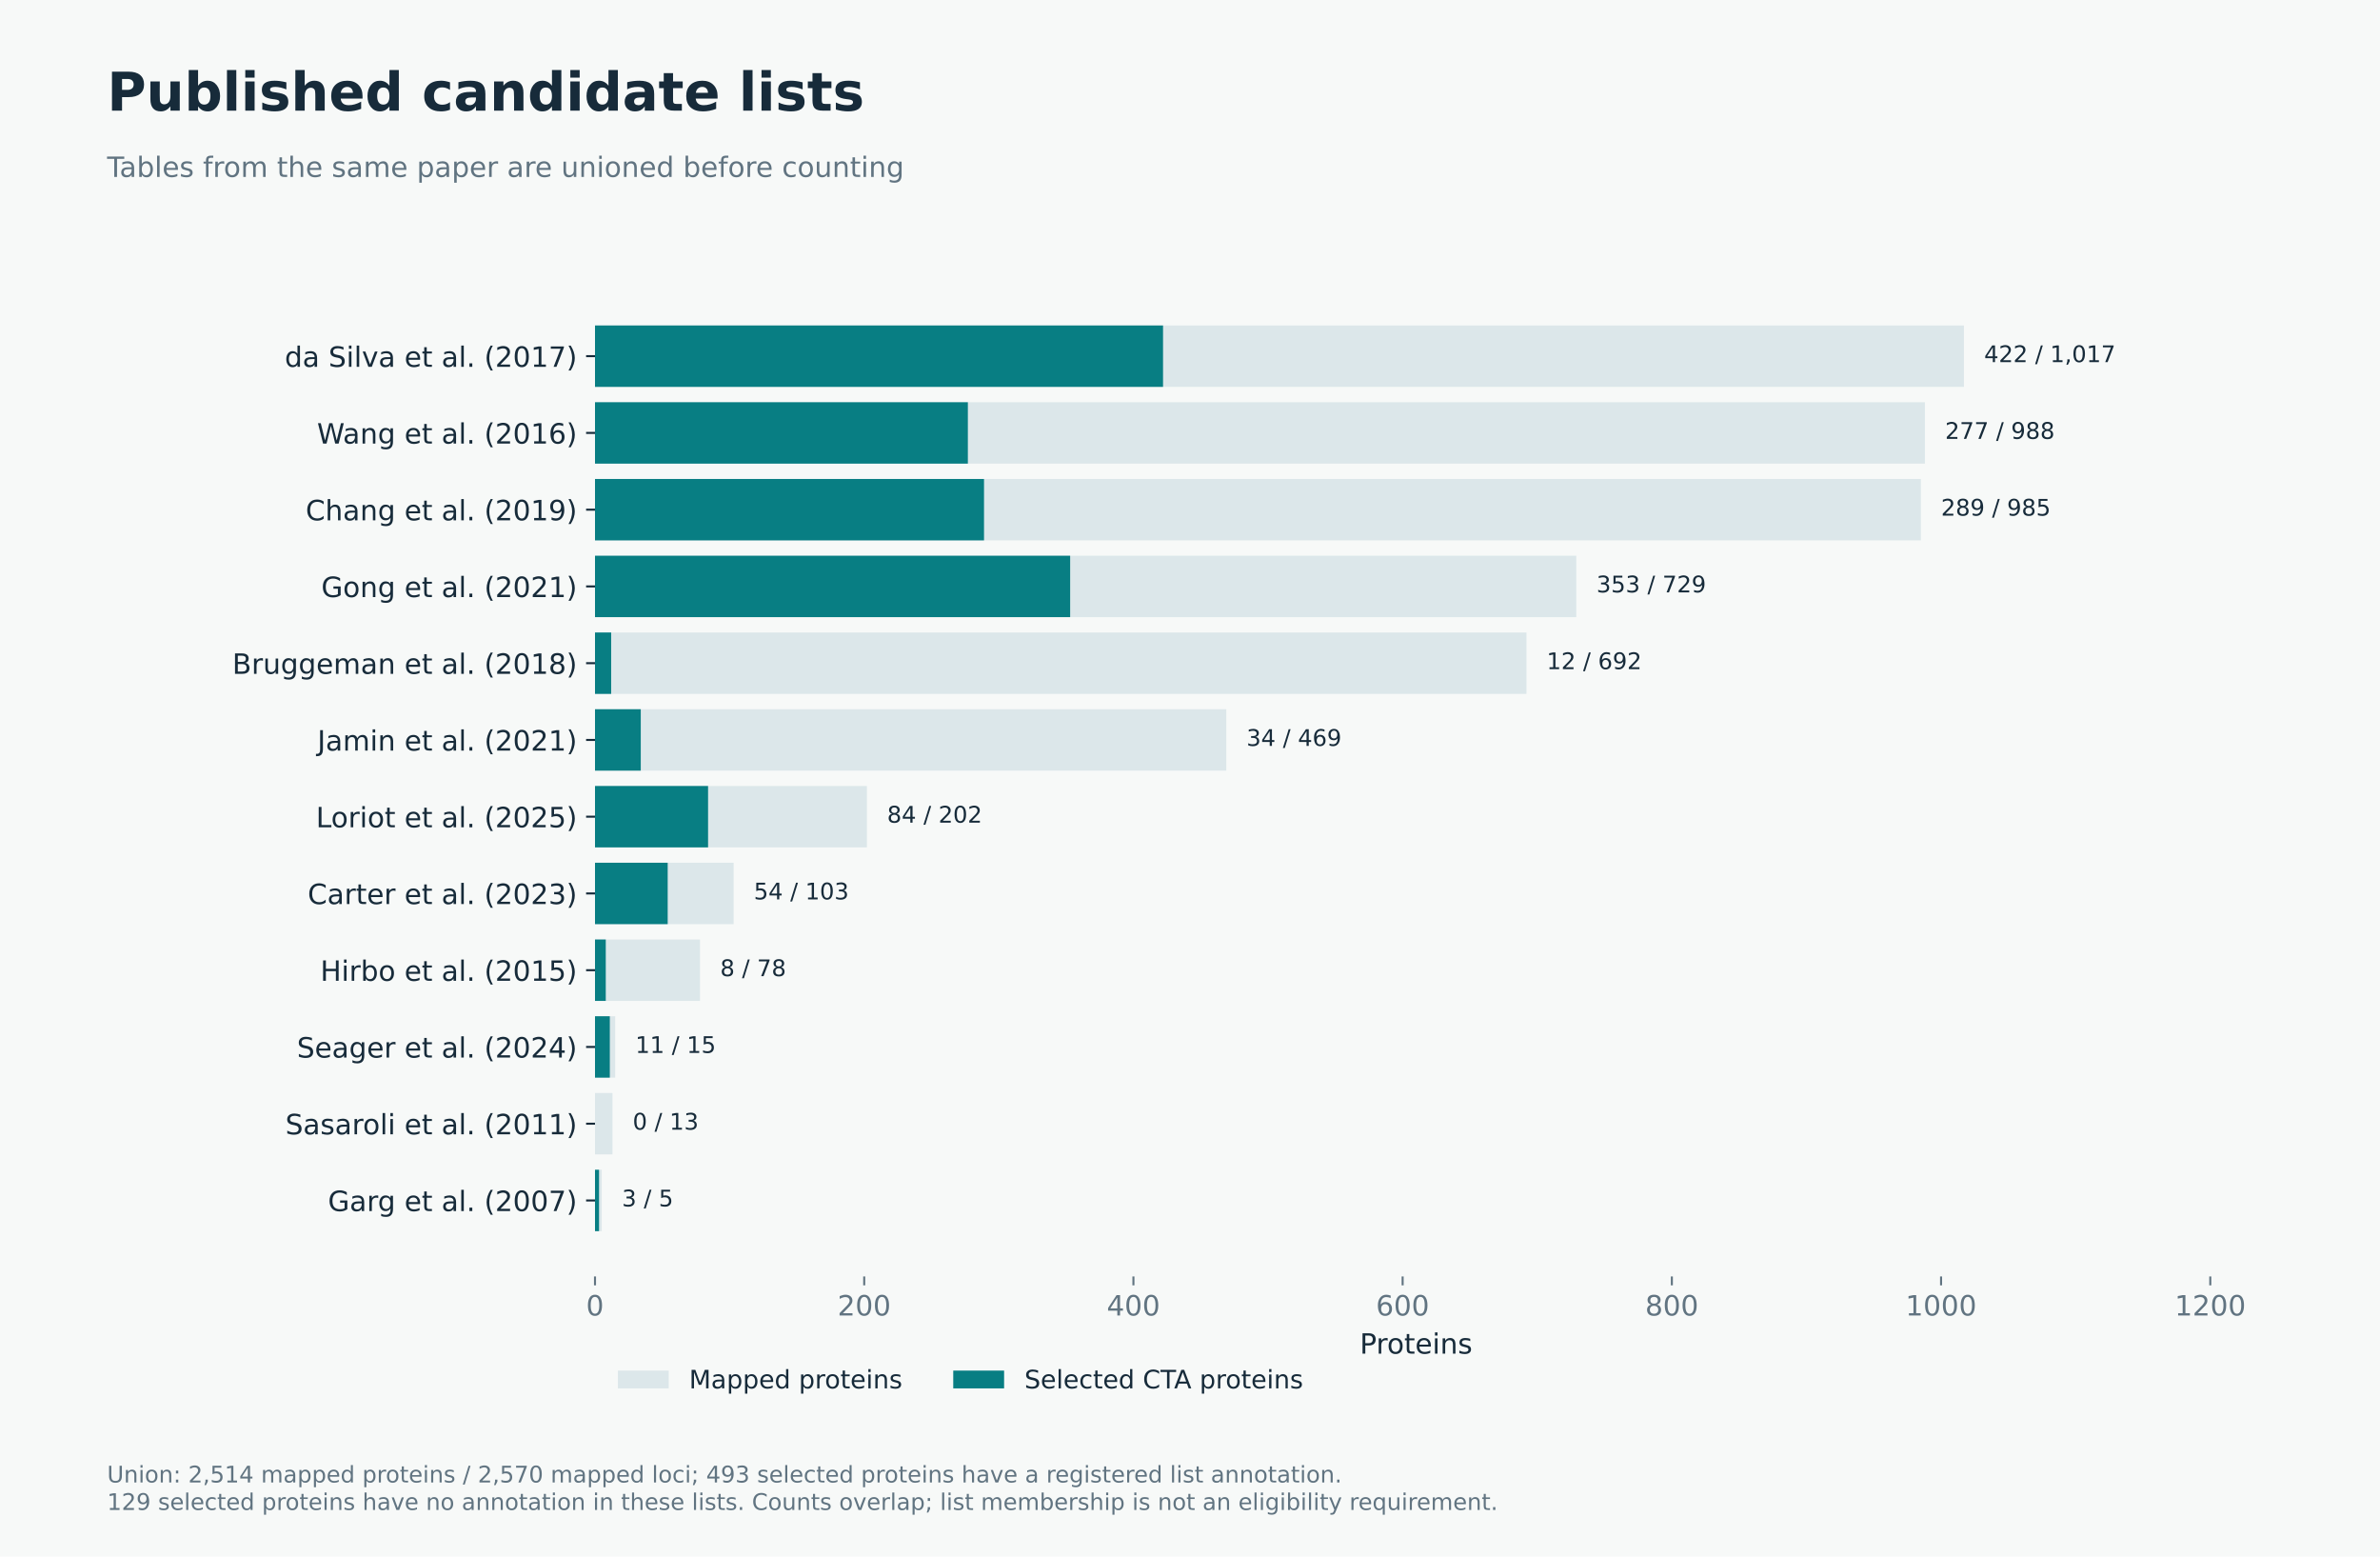
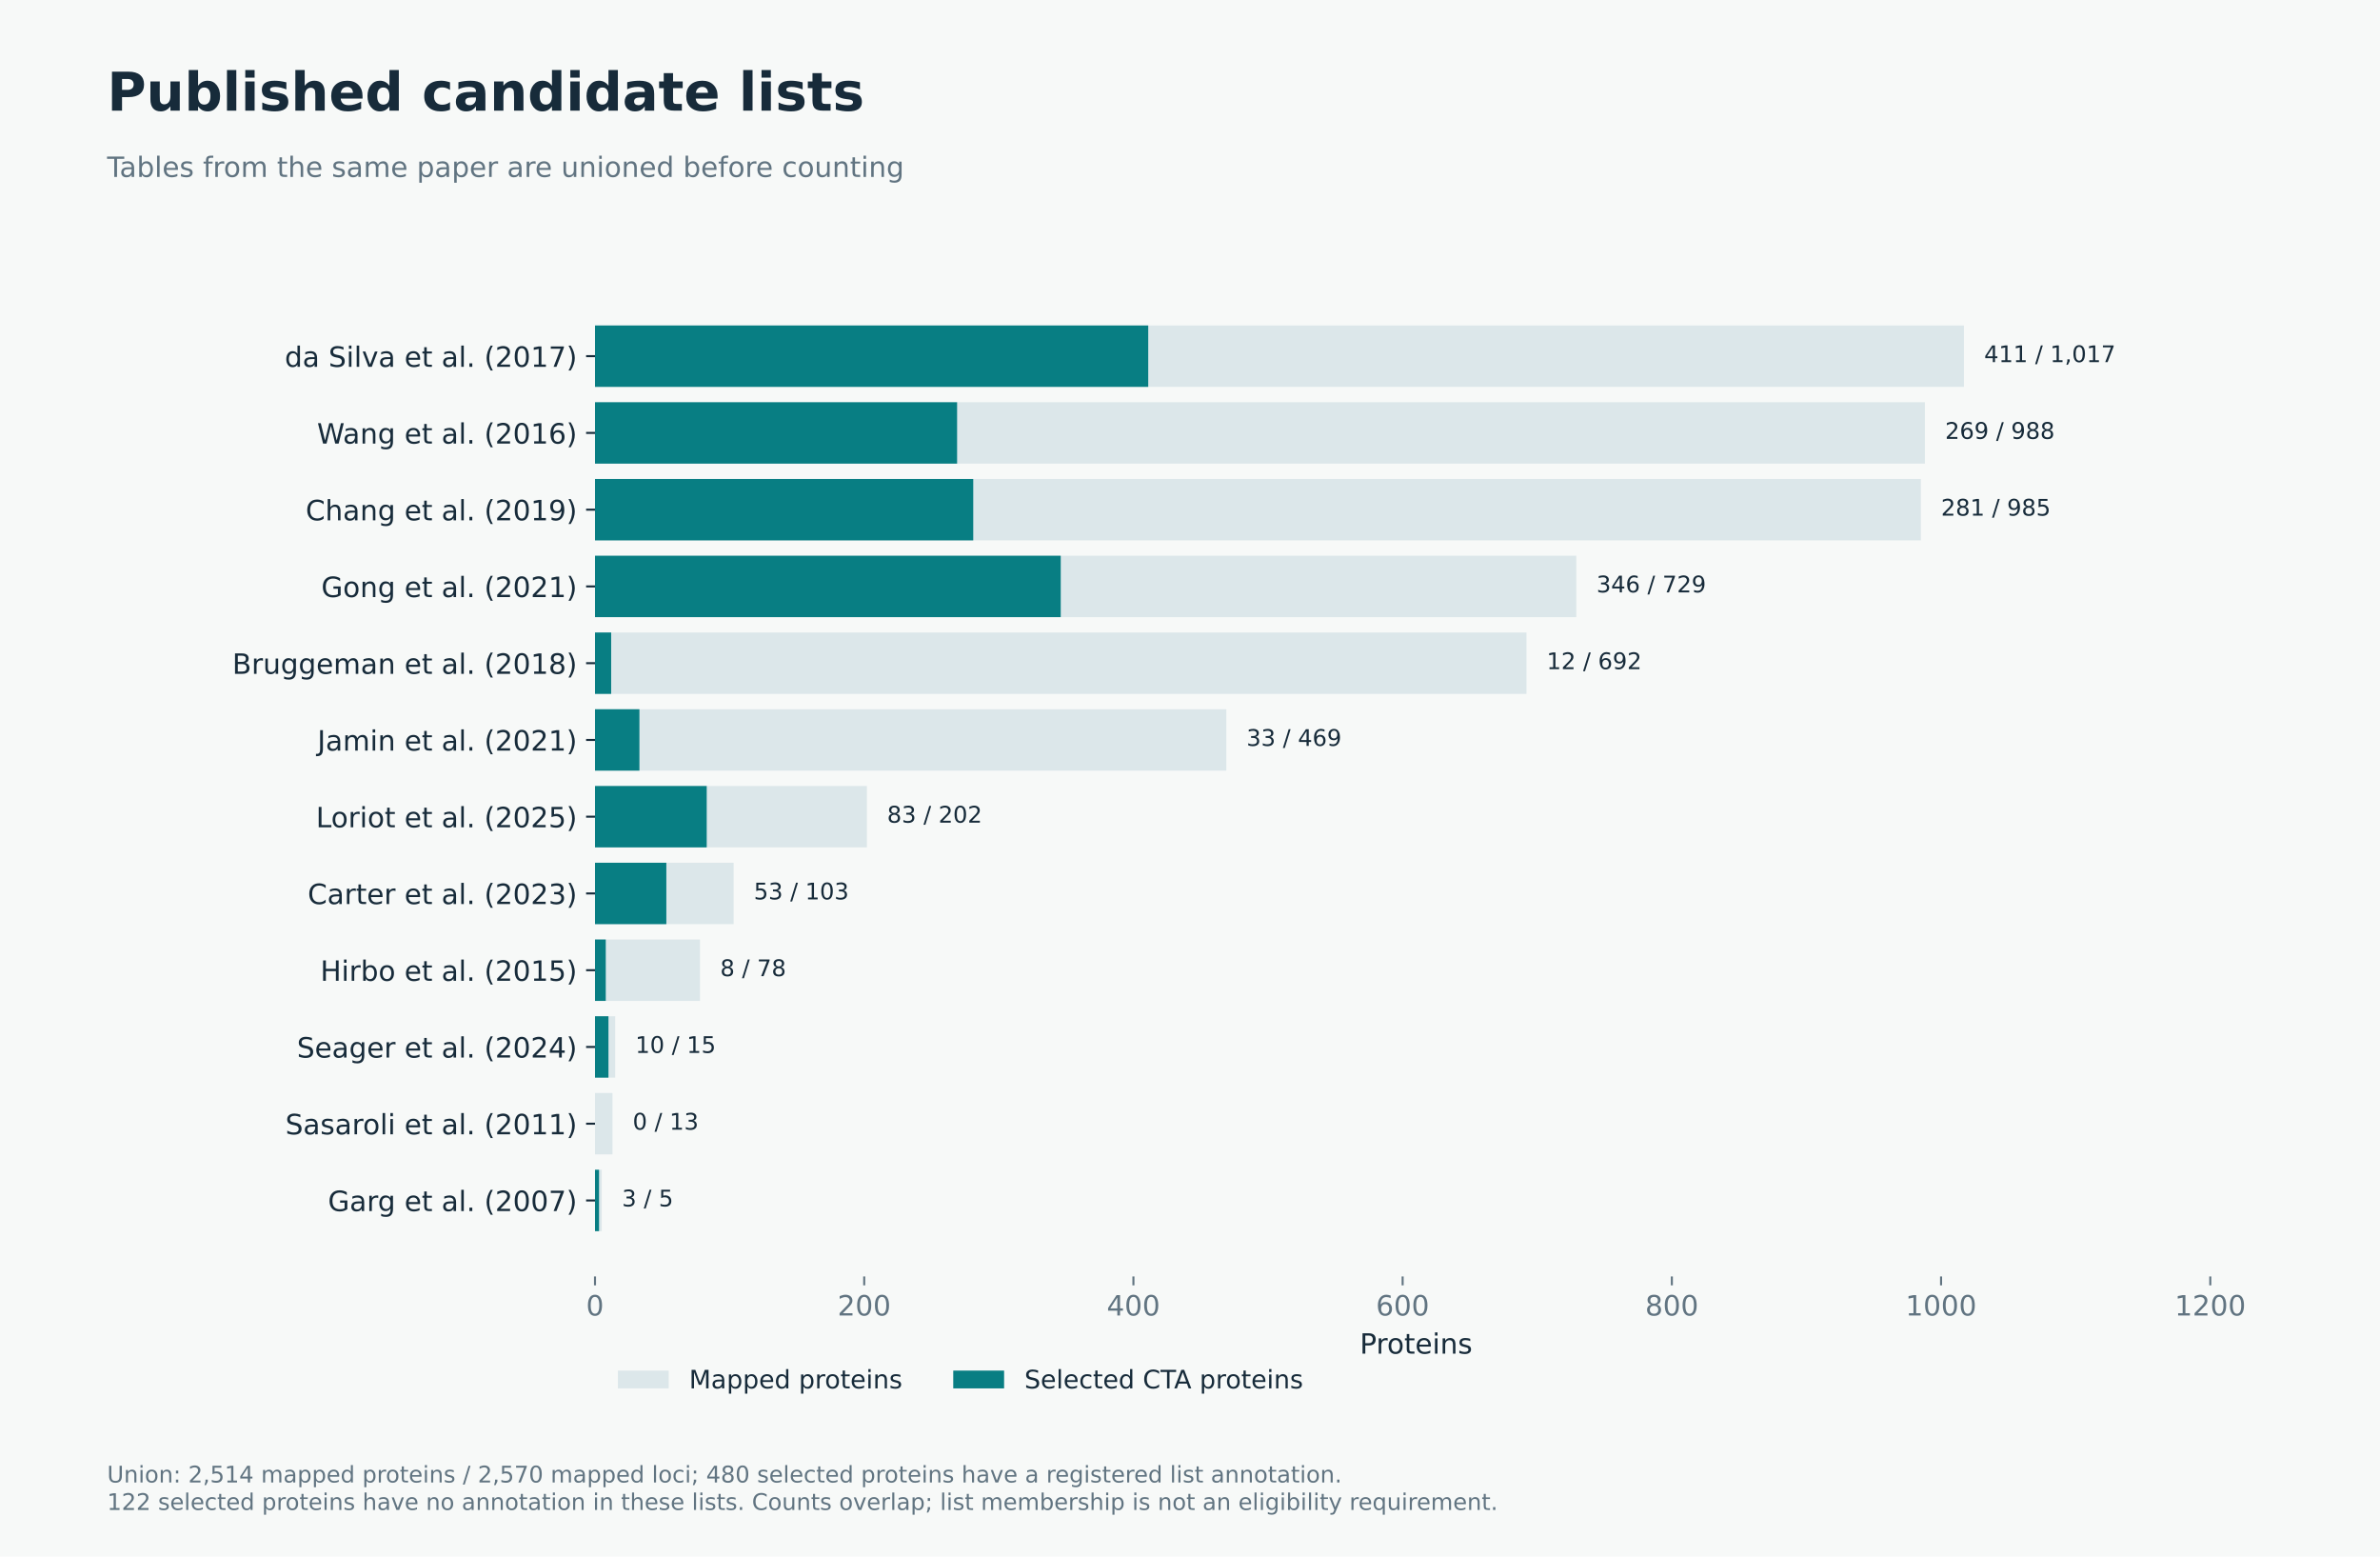
<svg xmlns="http://www.w3.org/2000/svg" xmlns:xlink="http://www.w3.org/1999/xlink" width="936pt" height="612pt" viewBox="0 0 936 612" version="1.1">
  <defs>
    <style type="text/css">*{stroke-linejoin: round; stroke-linecap: butt}</style>
  </defs>
  <g id="figure_1">
    <g id="patch_1">
      <path d="M 0 612  L 936 612  L 936 0  L 0 0  z " style="fill: #f7f9f8" />
    </g>
    <g id="axes_1">
      <g id="patch_2">
        <path d="M 234 501.84  L 879.84 501.84  L 879.84 110.16  L 234 110.16  z " style="fill: #f7f9f8" />
      </g>
      <g id="patch_3">
        <path d="M 234 127.964  L 772.376 127.964  L 772.376 152.104  L 234 152.104  z " clip-path="url(#pf9a73abfc8)" style="fill: #dce7ea" />
      </g>
      <g id="patch_4">
        <path d="M 234 158.139  L 757.025 158.139  L 757.025 182.28  L 234 182.28  z " clip-path="url(#pf9a73abfc8)" style="fill: #dce7ea" />
      </g>
      <g id="patch_5">
        <path d="M 234 188.315  L 755.436 188.315  L 755.436 212.455  L 234 212.455  z " clip-path="url(#pf9a73abfc8)" style="fill: #dce7ea" />
      </g>
      <g id="patch_6">
        <path d="M 234 218.491  L 619.916 218.491  L 619.916 242.631  L 234 242.631  z " clip-path="url(#pf9a73abfc8)" style="fill: #dce7ea" />
      </g>
      <g id="patch_7">
        <path d="M 234 248.666  L 600.329 248.666  L 600.329 272.807  L 234 272.807  z " clip-path="url(#pf9a73abfc8)" style="fill: #dce7ea" />
      </g>
      <g id="patch_8">
        <path d="M 234 278.842  L 482.278 278.842  L 482.278 302.982  L 234 302.982  z " clip-path="url(#pf9a73abfc8)" style="fill: #dce7ea" />
      </g>
      <g id="patch_9">
        <path d="M 234 309.018  L 340.934 309.018  L 340.934 333.158  L 234 333.158  z " clip-path="url(#pf9a73abfc8)" style="fill: #dce7ea" />
      </g>
      <g id="patch_10">
        <path d="M 234 339.193  L 288.526 339.193  L 288.526 363.334  L 234 363.334  z " clip-path="url(#pf9a73abfc8)" style="fill: #dce7ea" />
      </g>
      <g id="patch_11">
        <path d="M 234 369.369  L 275.291 369.369  L 275.291 393.509  L 234 393.509  z " clip-path="url(#pf9a73abfc8)" style="fill: #dce7ea" />
      </g>
      <g id="patch_12">
        <path d="M 234 399.545  L 241.941 399.545  L 241.941 423.685  L 234 423.685  z " clip-path="url(#pf9a73abfc8)" style="fill: #dce7ea" />
      </g>
      <g id="patch_13">
        <path d="M 234 429.72  L 240.882 429.72  L 240.882 453.861  L 234 453.861  z " clip-path="url(#pf9a73abfc8)" style="fill: #dce7ea" />
      </g>
      <g id="patch_14">
        <path d="M 234 459.896  L 236.647 459.896  L 236.647 484.036  L 234 484.036  z " clip-path="url(#pf9a73abfc8)" style="fill: #dce7ea" />
      </g>
      <g id="patch_15">
-         <path d="M 234 127.964  L 457.397 127.964  L 457.397 152.104  L 234 152.104  z " clip-path="url(#pf9a73abfc8)" style="fill: #087e83" />
+         <path d="M 234 127.964  L 451.574 127.964  L 451.574 152.104  L 234 152.104  z " clip-path="url(#pf9a73abfc8)" style="fill: #087e83" />
      </g>
      <g id="patch_16">
-         <path d="M 234 158.139  L 380.637 158.139  L 380.637 182.28  L 234 182.28  z " clip-path="url(#pf9a73abfc8)" style="fill: #087e83" />
+         <path d="M 234 158.139  L 376.402 158.139  L 376.402 182.28  L 234 182.28  z " clip-path="url(#pf9a73abfc8)" style="fill: #087e83" />
      </g>
      <g id="patch_17">
-         <path d="M 234 188.315  L 386.99 188.315  L 386.99 212.455  L 234 212.455  z " clip-path="url(#pf9a73abfc8)" style="fill: #087e83" />
+         <path d="M 234 188.315  L 382.755 188.315  L 382.755 212.455  L 234 212.455  z " clip-path="url(#pf9a73abfc8)" style="fill: #087e83" />
      </g>
      <g id="patch_18">
-         <path d="M 234 218.491  L 420.87 218.491  L 420.87 242.631  L 234 242.631  z " clip-path="url(#pf9a73abfc8)" style="fill: #087e83" />
+         <path d="M 234 218.491  L 417.164 218.491  L 417.164 242.631  L 234 242.631  z " clip-path="url(#pf9a73abfc8)" style="fill: #087e83" />
      </g>
      <g id="patch_19">
        <path d="M 234 248.666  L 240.353 248.666  L 240.353 272.807  L 234 272.807  z " clip-path="url(#pf9a73abfc8)" style="fill: #087e83" />
      </g>
      <g id="patch_20">
-         <path d="M 234 278.842  L 251.999 278.842  L 251.999 302.982  L 234 302.982  z " clip-path="url(#pf9a73abfc8)" style="fill: #087e83" />
+         <path d="M 234 278.842  L 251.469 278.842  L 251.469 302.982  L 234 302.982  z " clip-path="url(#pf9a73abfc8)" style="fill: #087e83" />
      </g>
      <g id="patch_21">
-         <path d="M 234 309.018  L 278.468 309.018  L 278.468 333.158  L 234 333.158  z " clip-path="url(#pf9a73abfc8)" style="fill: #087e83" />
+         <path d="M 234 309.018  L 277.938 309.018  L 277.938 333.158  L 234 333.158  z " clip-path="url(#pf9a73abfc8)" style="fill: #087e83" />
      </g>
      <g id="patch_22">
-         <path d="M 234 339.193  L 262.586 339.193  L 262.586 363.334  L 234 363.334  z " clip-path="url(#pf9a73abfc8)" style="fill: #087e83" />
+         <path d="M 234 339.193  L 262.057 339.193  L 262.057 363.334  L 234 363.334  z " clip-path="url(#pf9a73abfc8)" style="fill: #087e83" />
      </g>
      <g id="patch_23">
        <path d="M 234 369.369  L 238.235 369.369  L 238.235 393.509  L 234 393.509  z " clip-path="url(#pf9a73abfc8)" style="fill: #087e83" />
      </g>
      <g id="patch_24">
-         <path d="M 234 399.545  L 239.823 399.545  L 239.823 423.685  L 234 423.685  z " clip-path="url(#pf9a73abfc8)" style="fill: #087e83" />
+         <path d="M 234 399.545  L 239.294 399.545  L 239.294 423.685  L 234 423.685  z " clip-path="url(#pf9a73abfc8)" style="fill: #087e83" />
      </g>
      <g id="patch_25">
        <path d="M 234 429.72  L 234 429.72  L 234 453.861  L 234 453.861  z " clip-path="url(#pf9a73abfc8)" style="fill: #087e83" />
      </g>
      <g id="patch_26">
        <path d="M 234 459.896  L 235.588 459.896  L 235.588 484.036  L 234 484.036  z " clip-path="url(#pf9a73abfc8)" style="fill: #087e83" />
      </g>
      <g id="matplotlib.axis_1">
        <g id="xtick_1">
          <g id="line2d_1">
            <defs>
              <path id="m81388877d2" d="M 0 0  L 0 3.5  " style="stroke: #617481; stroke-width: 0.8" />
            </defs>
            <g>
              <use xlink:href="#m81388877d2" x="234" y="501.84" style="fill: #617481; stroke: #617481; stroke-width: 0.8" />
            </g>
          </g>
          <g id="text_1">
            <text style="font-size: 11px; font-family: 'DejaVu Sans'; text-anchor: middle; fill: #617481" x="234" y="517.197" transform="rotate(-0 234 517.1974)">0</text>
          </g>
        </g>
        <g id="xtick_2">
          <g id="line2d_2">
            <g>
              <use xlink:href="#m81388877d2" x="339.875" y="501.84" style="fill: #617481; stroke: #617481; stroke-width: 0.8" />
            </g>
          </g>
          <g id="text_2">
            <text style="font-size: 11px; font-family: 'DejaVu Sans'; text-anchor: middle; fill: #617481" x="339.875" y="517.197" transform="rotate(-0 339.8754 517.1974)">200</text>
          </g>
        </g>
        <g id="xtick_3">
          <g id="line2d_3">
            <g>
              <use xlink:href="#m81388877d2" x="445.751" y="501.84" style="fill: #617481; stroke: #617481; stroke-width: 0.8" />
            </g>
          </g>
          <g id="text_3">
            <text style="font-size: 11px; font-family: 'DejaVu Sans'; text-anchor: middle; fill: #617481" x="445.751" y="517.197" transform="rotate(-0 445.7508 517.1974)">400</text>
          </g>
        </g>
        <g id="xtick_4">
          <g id="line2d_4">
            <g>
              <use xlink:href="#m81388877d2" x="551.626" y="501.84" style="fill: #617481; stroke: #617481; stroke-width: 0.8" />
            </g>
          </g>
          <g id="text_4">
            <text style="font-size: 11px; font-family: 'DejaVu Sans'; text-anchor: middle; fill: #617481" x="551.626" y="517.197" transform="rotate(-0 551.6262 517.1974)">600</text>
          </g>
        </g>
        <g id="xtick_5">
          <g id="line2d_5">
            <g>
              <use xlink:href="#m81388877d2" x="657.502" y="501.84" style="fill: #617481; stroke: #617481; stroke-width: 0.8" />
            </g>
          </g>
          <g id="text_5">
            <text style="font-size: 11px; font-family: 'DejaVu Sans'; text-anchor: middle; fill: #617481" x="657.502" y="517.197" transform="rotate(-0 657.5016 517.1974)">800</text>
          </g>
        </g>
        <g id="xtick_6">
          <g id="line2d_6">
            <g>
              <use xlink:href="#m81388877d2" x="763.377" y="501.84" style="fill: #617481; stroke: #617481; stroke-width: 0.8" />
            </g>
          </g>
          <g id="text_6">
            <text style="font-size: 11px; font-family: 'DejaVu Sans'; text-anchor: middle; fill: #617481" x="763.377" y="517.197" transform="rotate(-0 763.377 517.1974)">1000</text>
          </g>
        </g>
        <g id="xtick_7">
          <g id="line2d_7">
            <g>
              <use xlink:href="#m81388877d2" x="869.252" y="501.84" style="fill: #617481; stroke: #617481; stroke-width: 0.8" />
            </g>
          </g>
          <g id="text_7">
            <text style="font-size: 11px; font-family: 'DejaVu Sans'; text-anchor: middle; fill: #617481" x="869.252" y="517.197" transform="rotate(-0 869.2525 517.1974)">1200</text>
          </g>
        </g>
        <g id="text_8">
          <text style="font-size: 11px; font-family: 'DejaVu Sans'; text-anchor: middle; fill: #172b3a" x="556.92" y="532.198" transform="rotate(-0 556.92 532.1983)">Proteins</text>
        </g>
      </g>
      <g id="matplotlib.axis_2">
        <g id="ytick_1">
          <g id="line2d_8">
            <defs>
              <path id="m4f1054540c" d="M 0 0  L -3.5 0  " style="stroke: #172b3a; stroke-width: 0.8" />
            </defs>
            <g>
              <use xlink:href="#m4f1054540c" x="234" y="140.034" style="fill: #172b3a; stroke: #172b3a; stroke-width: 0.8" />
            </g>
          </g>
          <g id="text_9">
            <text style="font-size: 11px; font-family: 'DejaVu Sans'; text-anchor: end; fill: #172b3a" x="227" y="144.213" transform="rotate(-0 227 144.213)">da Silva et al. (2017)</text>
          </g>
        </g>
        <g id="ytick_2">
          <g id="line2d_9">
            <g>
              <use xlink:href="#m4f1054540c" x="234" y="170.21" style="fill: #172b3a; stroke: #172b3a; stroke-width: 0.8" />
            </g>
          </g>
          <g id="text_10">
            <text style="font-size: 11px; font-family: 'DejaVu Sans'; text-anchor: end; fill: #172b3a" x="227" y="174.389" transform="rotate(-0 227 174.3887)">Wang et al. (2016)</text>
          </g>
        </g>
        <g id="ytick_3">
          <g id="line2d_10">
            <g>
              <use xlink:href="#m4f1054540c" x="234" y="200.385" style="fill: #172b3a; stroke: #172b3a; stroke-width: 0.8" />
            </g>
          </g>
          <g id="text_11">
            <text style="font-size: 11px; font-family: 'DejaVu Sans'; text-anchor: end; fill: #172b3a" x="227" y="204.564" transform="rotate(-0 227 204.5643)">Chang et al. (2019)</text>
          </g>
        </g>
        <g id="ytick_4">
          <g id="line2d_11">
            <g>
              <use xlink:href="#m4f1054540c" x="234" y="230.561" style="fill: #172b3a; stroke: #172b3a; stroke-width: 0.8" />
            </g>
          </g>
          <g id="text_12">
            <text style="font-size: 11px; font-family: 'DejaVu Sans'; text-anchor: end; fill: #172b3a" x="227" y="234.74" transform="rotate(-0 227 234.74)">Gong et al. (2021)</text>
          </g>
        </g>
        <g id="ytick_5">
          <g id="line2d_12">
            <g>
              <use xlink:href="#m4f1054540c" x="234" y="260.737" style="fill: #172b3a; stroke: #172b3a; stroke-width: 0.8" />
            </g>
          </g>
          <g id="text_13">
            <text style="font-size: 11px; font-family: 'DejaVu Sans'; text-anchor: end; fill: #172b3a" x="227" y="264.916" transform="rotate(-0 227 264.9157)">Bruggeman et al. (2018)</text>
          </g>
        </g>
        <g id="ytick_6">
          <g id="line2d_13">
            <g>
              <use xlink:href="#m4f1054540c" x="234" y="290.912" style="fill: #172b3a; stroke: #172b3a; stroke-width: 0.8" />
            </g>
          </g>
          <g id="text_14">
            <text style="font-size: 11px; font-family: 'DejaVu Sans'; text-anchor: end; fill: #172b3a" x="227" y="295.091" transform="rotate(-0 227 295.0913)">Jamin et al. (2021)</text>
          </g>
        </g>
        <g id="ytick_7">
          <g id="line2d_14">
            <g>
              <use xlink:href="#m4f1054540c" x="234" y="321.088" style="fill: #172b3a; stroke: #172b3a; stroke-width: 0.8" />
            </g>
          </g>
          <g id="text_15">
            <text style="font-size: 11px; font-family: 'DejaVu Sans'; text-anchor: end; fill: #172b3a" x="227" y="325.267" transform="rotate(-0 227 325.267)">Loriot et al. (2025)</text>
          </g>
        </g>
        <g id="ytick_8">
          <g id="line2d_15">
            <g>
              <use xlink:href="#m4f1054540c" x="234" y="351.263" style="fill: #172b3a; stroke: #172b3a; stroke-width: 0.8" />
            </g>
          </g>
          <g id="text_16">
            <text style="font-size: 11px; font-family: 'DejaVu Sans'; text-anchor: end; fill: #172b3a" x="227" y="355.443" transform="rotate(-0 227 355.4426)">Carter et al. (2023)</text>
          </g>
        </g>
        <g id="ytick_9">
          <g id="line2d_16">
            <g>
              <use xlink:href="#m4f1054540c" x="234" y="381.439" style="fill: #172b3a; stroke: #172b3a; stroke-width: 0.8" />
            </g>
          </g>
          <g id="text_17">
            <text style="font-size: 11px; font-family: 'DejaVu Sans'; text-anchor: end; fill: #172b3a" x="227" y="385.618" transform="rotate(-0 227 385.6183)">Hirbo et al. (2015)</text>
          </g>
        </g>
        <g id="ytick_10">
          <g id="line2d_17">
            <g>
              <use xlink:href="#m4f1054540c" x="234" y="411.615" style="fill: #172b3a; stroke: #172b3a; stroke-width: 0.8" />
            </g>
          </g>
          <g id="text_18">
            <text style="font-size: 11px; font-family: 'DejaVu Sans'; text-anchor: end; fill: #172b3a" x="227" y="415.794" transform="rotate(-0 227 415.7939)">Seager et al. (2024)</text>
          </g>
        </g>
        <g id="ytick_11">
          <g id="line2d_18">
            <g>
              <use xlink:href="#m4f1054540c" x="234" y="441.79" style="fill: #172b3a; stroke: #172b3a; stroke-width: 0.8" />
            </g>
          </g>
          <g id="text_19">
            <text style="font-size: 11px; font-family: 'DejaVu Sans'; text-anchor: end; fill: #172b3a" x="227" y="445.97" transform="rotate(-0 227 445.9696)">Sasaroli et al. (2011)</text>
          </g>
        </g>
        <g id="ytick_12">
          <g id="line2d_19">
            <g>
              <use xlink:href="#m4f1054540c" x="234" y="471.966" style="fill: #172b3a; stroke: #172b3a; stroke-width: 0.8" />
            </g>
          </g>
          <g id="text_20">
            <text style="font-size: 11px; font-family: 'DejaVu Sans'; text-anchor: end; fill: #172b3a" x="227" y="476.145" transform="rotate(-0 227 476.1452)">Garg et al. (2007)</text>
          </g>
        </g>
      </g>
      <g id="text_21">
-         <text style="font-size: 9px; font-family: 'DejaVu Sans'; text-anchor: start; fill: #172b3a" x="780.317" y="142.372" transform="rotate(-0 780.3171 142.3718)">422 / 1,017</text>
+         <text style="font-size: 9px; font-family: 'DejaVu Sans'; text-anchor: start; fill: #172b3a" x="780.317" y="142.372" transform="rotate(-0 780.3171 142.3718)">411 / 1,017</text>
      </g>
      <g id="text_22">
-         <text style="font-size: 9px; font-family: 'DejaVu Sans'; text-anchor: start; fill: #172b3a" x="764.965" y="172.547" transform="rotate(-0 764.9652 172.5474)">277 / 988</text>
+         <text style="font-size: 9px; font-family: 'DejaVu Sans'; text-anchor: start; fill: #172b3a" x="764.965" y="172.547" transform="rotate(-0 764.9652 172.5474)">269 / 988</text>
      </g>
      <g id="text_23">
-         <text style="font-size: 9px; font-family: 'DejaVu Sans'; text-anchor: start; fill: #172b3a" x="763.377" y="202.723" transform="rotate(-0 763.377 202.7231)">289 / 985</text>
+         <text style="font-size: 9px; font-family: 'DejaVu Sans'; text-anchor: start; fill: #172b3a" x="763.377" y="202.723" transform="rotate(-0 763.377 202.7231)">281 / 985</text>
      </g>
      <g id="text_24">
-         <text style="font-size: 9px; font-family: 'DejaVu Sans'; text-anchor: start; fill: #172b3a" x="627.857" y="232.899" transform="rotate(-0 627.8565 232.8988)">353 / 729</text>
+         <text style="font-size: 9px; font-family: 'DejaVu Sans'; text-anchor: start; fill: #172b3a" x="627.857" y="232.899" transform="rotate(-0 627.8565 232.8988)">346 / 729</text>
      </g>
      <g id="text_25">
        <text style="font-size: 9px; font-family: 'DejaVu Sans'; text-anchor: start; fill: #172b3a" x="608.27" y="263.074" transform="rotate(-0 608.2696 263.0744)">12 / 692</text>
      </g>
      <g id="text_26">
-         <text style="font-size: 9px; font-family: 'DejaVu Sans'; text-anchor: start; fill: #172b3a" x="490.218" y="293.25" transform="rotate(-0 490.2185 293.2501)">34 / 469</text>
+         <text style="font-size: 9px; font-family: 'DejaVu Sans'; text-anchor: start; fill: #172b3a" x="490.218" y="293.25" transform="rotate(-0 490.2185 293.2501)">33 / 469</text>
      </g>
      <g id="text_27">
-         <text style="font-size: 9px; font-family: 'DejaVu Sans'; text-anchor: start; fill: #172b3a" x="348.875" y="323.426" transform="rotate(-0 348.8748 323.4257)">84 / 202</text>
+         <text style="font-size: 9px; font-family: 'DejaVu Sans'; text-anchor: start; fill: #172b3a" x="348.875" y="323.426" transform="rotate(-0 348.8748 323.4257)">83 / 202</text>
      </g>
      <g id="text_28">
-         <text style="font-size: 9px; font-family: 'DejaVu Sans'; text-anchor: start; fill: #172b3a" x="296.466" y="353.601" transform="rotate(-0 296.4665 353.6014)">54 / 103</text>
+         <text style="font-size: 9px; font-family: 'DejaVu Sans'; text-anchor: start; fill: #172b3a" x="296.466" y="353.601" transform="rotate(-0 296.4665 353.6014)">53 / 103</text>
      </g>
      <g id="text_29">
        <text style="font-size: 9px; font-family: 'DejaVu Sans'; text-anchor: start; fill: #172b3a" x="283.232" y="383.777" transform="rotate(-0 283.2321 383.777)">8 / 78</text>
      </g>
      <g id="text_30">
-         <text style="font-size: 9px; font-family: 'DejaVu Sans'; text-anchor: start; fill: #172b3a" x="249.881" y="413.953" transform="rotate(-0 249.8813 413.9527)">11 / 15</text>
+         <text style="font-size: 9px; font-family: 'DejaVu Sans'; text-anchor: start; fill: #172b3a" x="249.881" y="413.953" transform="rotate(-0 249.8813 413.9527)">10 / 15</text>
      </g>
      <g id="text_31">
        <text style="font-size: 9px; font-family: 'DejaVu Sans'; text-anchor: start; fill: #172b3a" x="248.823" y="444.128" transform="rotate(-0 248.8226 444.1283)">0 / 13</text>
      </g>
      <g id="text_32">
        <text style="font-size: 9px; font-family: 'DejaVu Sans'; text-anchor: start; fill: #172b3a" x="244.588" y="474.304" transform="rotate(-0 244.5875 474.304)">3 / 5</text>
      </g>
      <g id="legend_1">
        <g id="patch_27">
          <path d="M 243 545.856  L 263 545.856  L 263 538.856  L 243 538.856  z " style="fill: #dce7ea" />
        </g>
        <g id="text_33">
          <text style="font-size: 10px; font-family: 'DejaVu Sans'; text-anchor: start; fill: #172b3a" x="271" y="545.856" transform="rotate(-0 271 545.856)">Mapped proteins</text>
        </g>
        <g id="patch_28">
          <path d="M 374.889 545.856  L 394.889 545.856  L 394.889 538.856  L 374.889 538.856  z " style="fill: #087e83" />
        </g>
        <g id="text_34">
          <text style="font-size: 10px; font-family: 'DejaVu Sans'; text-anchor: start; fill: #172b3a" x="402.889" y="545.856" transform="rotate(-0 402.8891 545.856)">Selected CTA proteins</text>
        </g>
      </g>
    </g>
    <g id="text_35">
      <text style="font-weight: 700; font-size: 21px; font-family: 'DejaVu Sans'; text-anchor: start; fill: #172b3a" x="42.12" y="43.497" transform="rotate(-0 42.12 43.49672)">Published candidate lists</text>
    </g>
    <g id="text_36">
      <text style="font-size: 11px; font-family: 'DejaVu Sans'; text-anchor: start; fill: #617481" x="42.12" y="69.558" transform="rotate(-0 42.12 69.55828)">Tables from the same paper are unioned before counting</text>
    </g>
    <g id="text_37">
-       <text style="font-size: 9px; font-family: 'DejaVu Sans'; fill: #617481" transform="translate(42.12 582.8346)">Union: 2,514 mapped proteins / 2,570 mapped loci; 493 selected proteins have a registered list annotation.</text>
-       <text style="font-size: 9px; font-family: 'DejaVu Sans'; fill: #617481" transform="translate(42.12 593.637)">129 selected proteins have no annotation in these lists. Counts overlap; list membership is not an eligibility requirement.</text>
+       <text style="font-size: 9px; font-family: 'DejaVu Sans'; fill: #617481" transform="translate(42.12 582.8346)">Union: 2,514 mapped proteins / 2,570 mapped loci; 480 selected proteins have a registered list annotation.</text>
+       <text style="font-size: 9px; font-family: 'DejaVu Sans'; fill: #617481" transform="translate(42.12 593.637)">122 selected proteins have no annotation in these lists. Counts overlap; list membership is not an eligibility requirement.</text>
    </g>
  </g>
  <defs>
    <clipPath id="pf9a73abfc8">
      <rect x="234" y="110.16" width="645.84" height="391.68" />
    </clipPath>
  </defs>
</svg>
